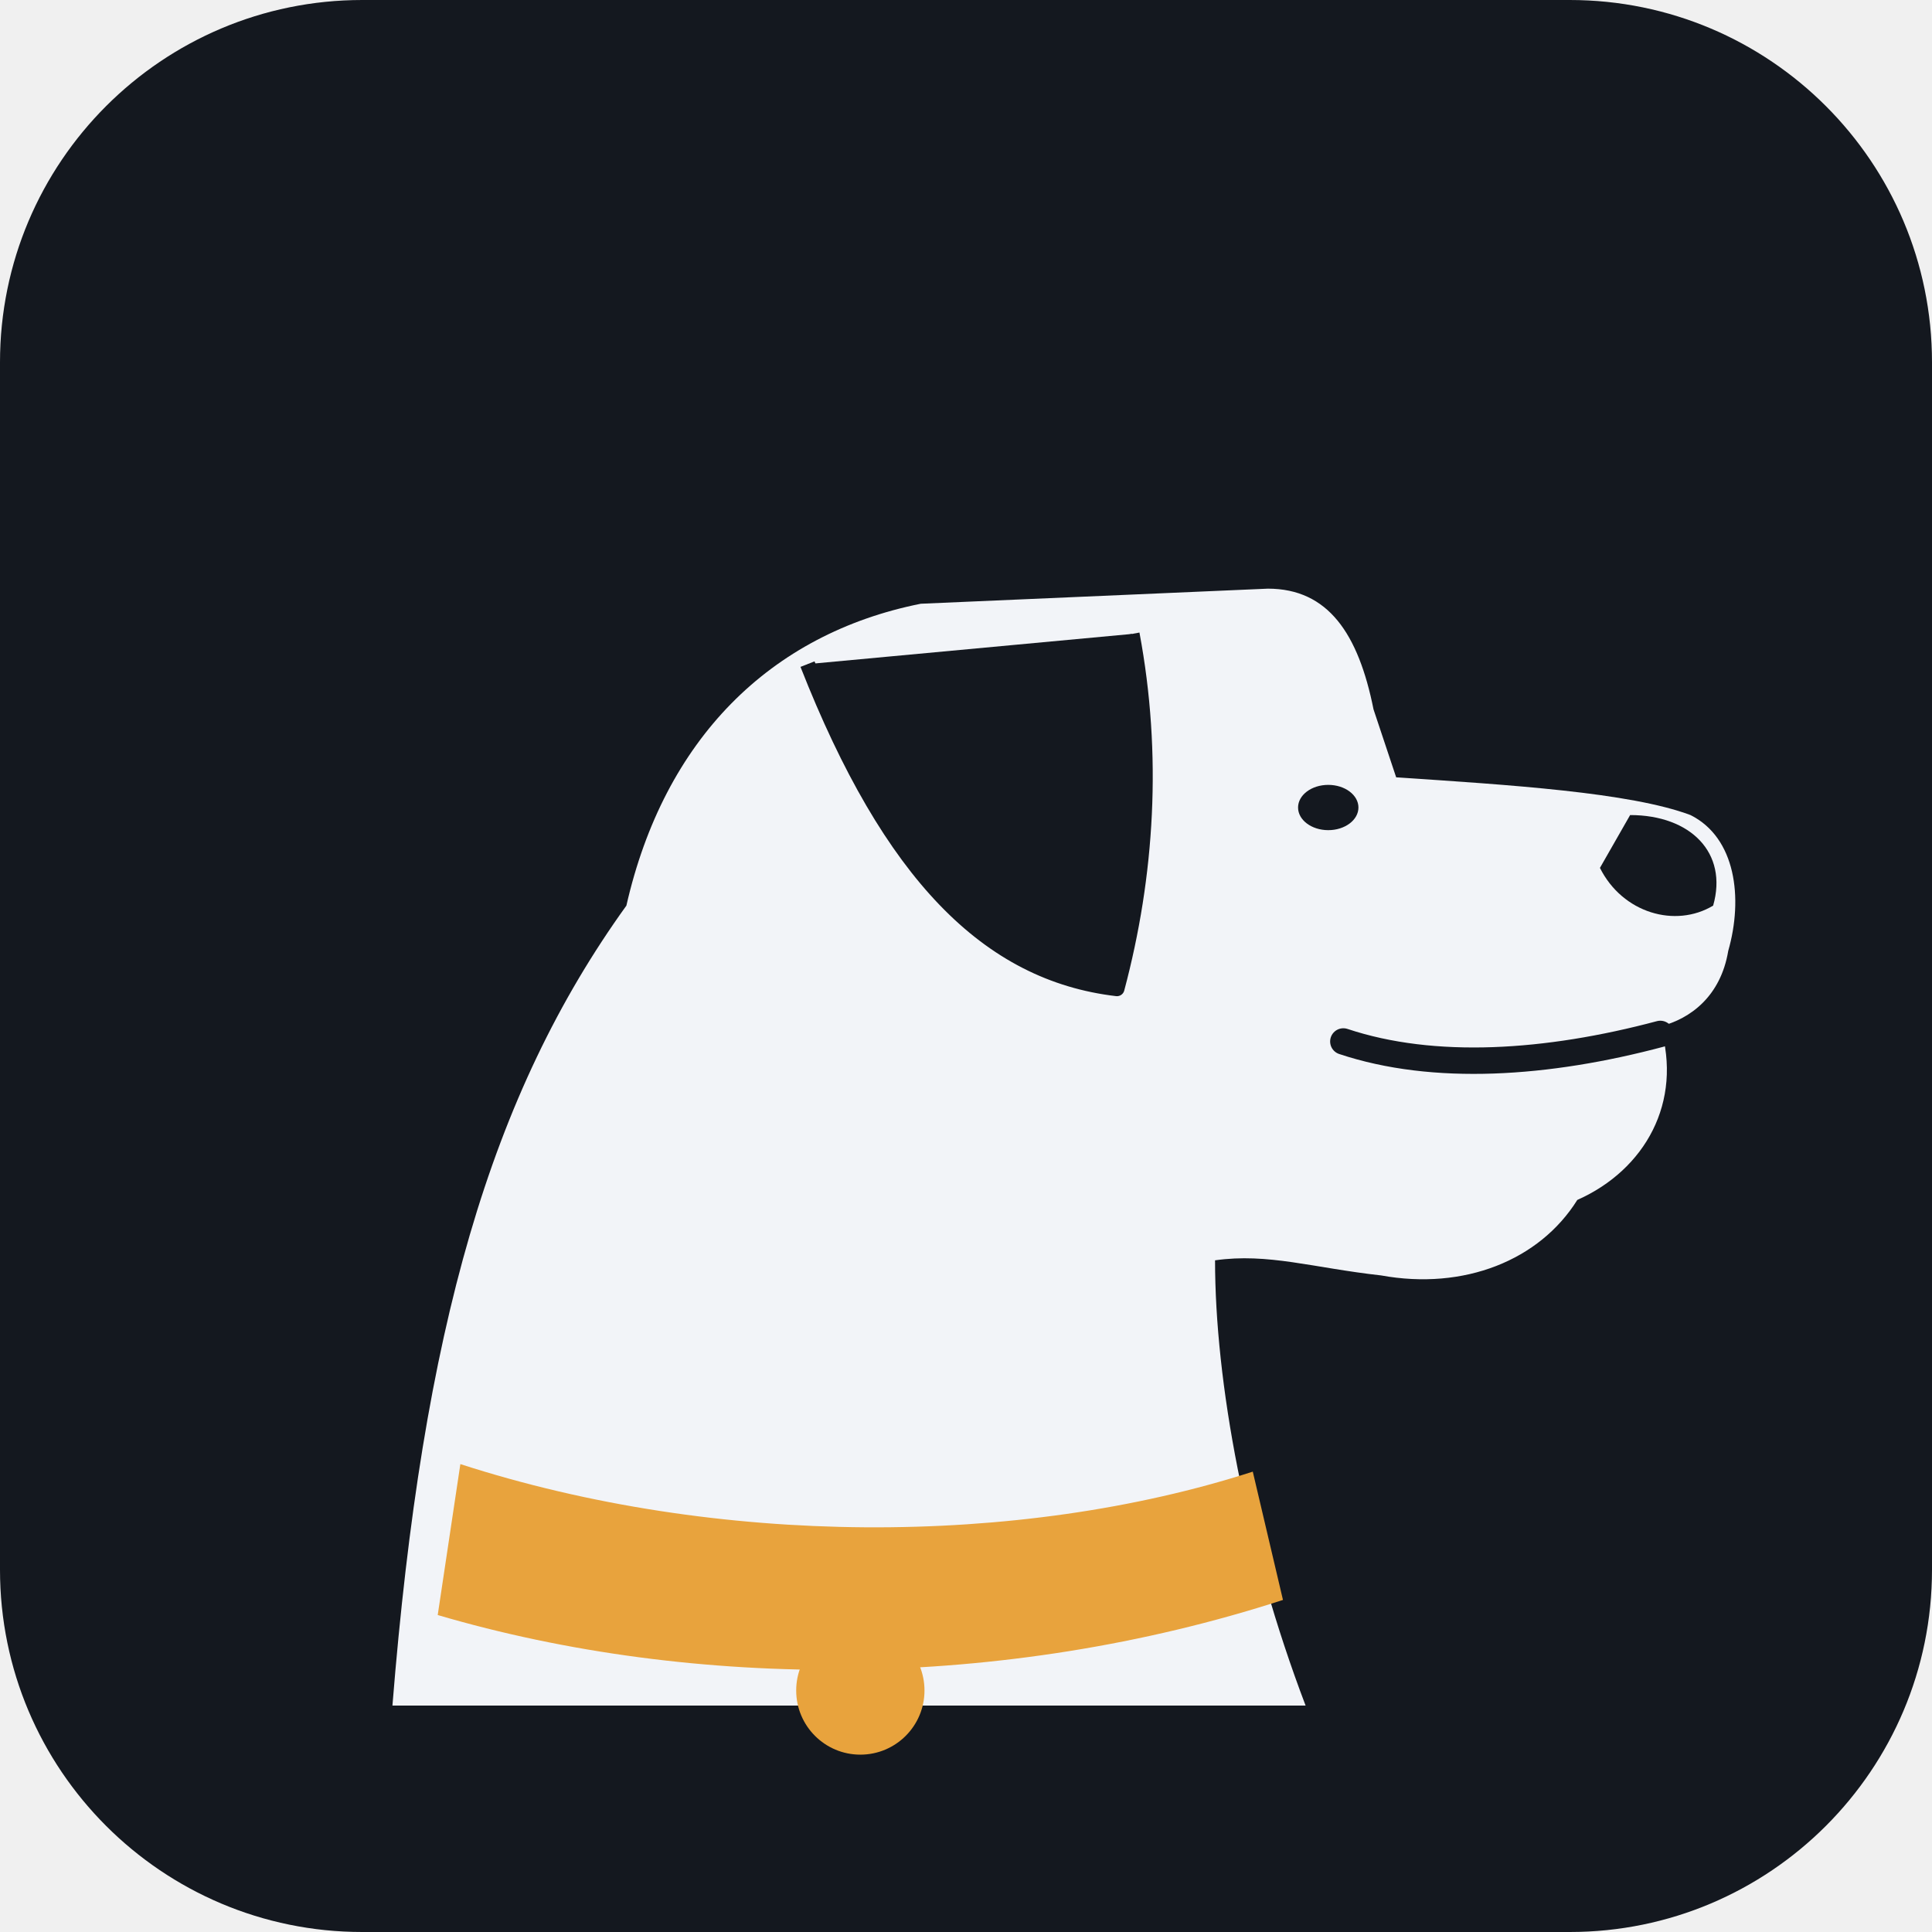
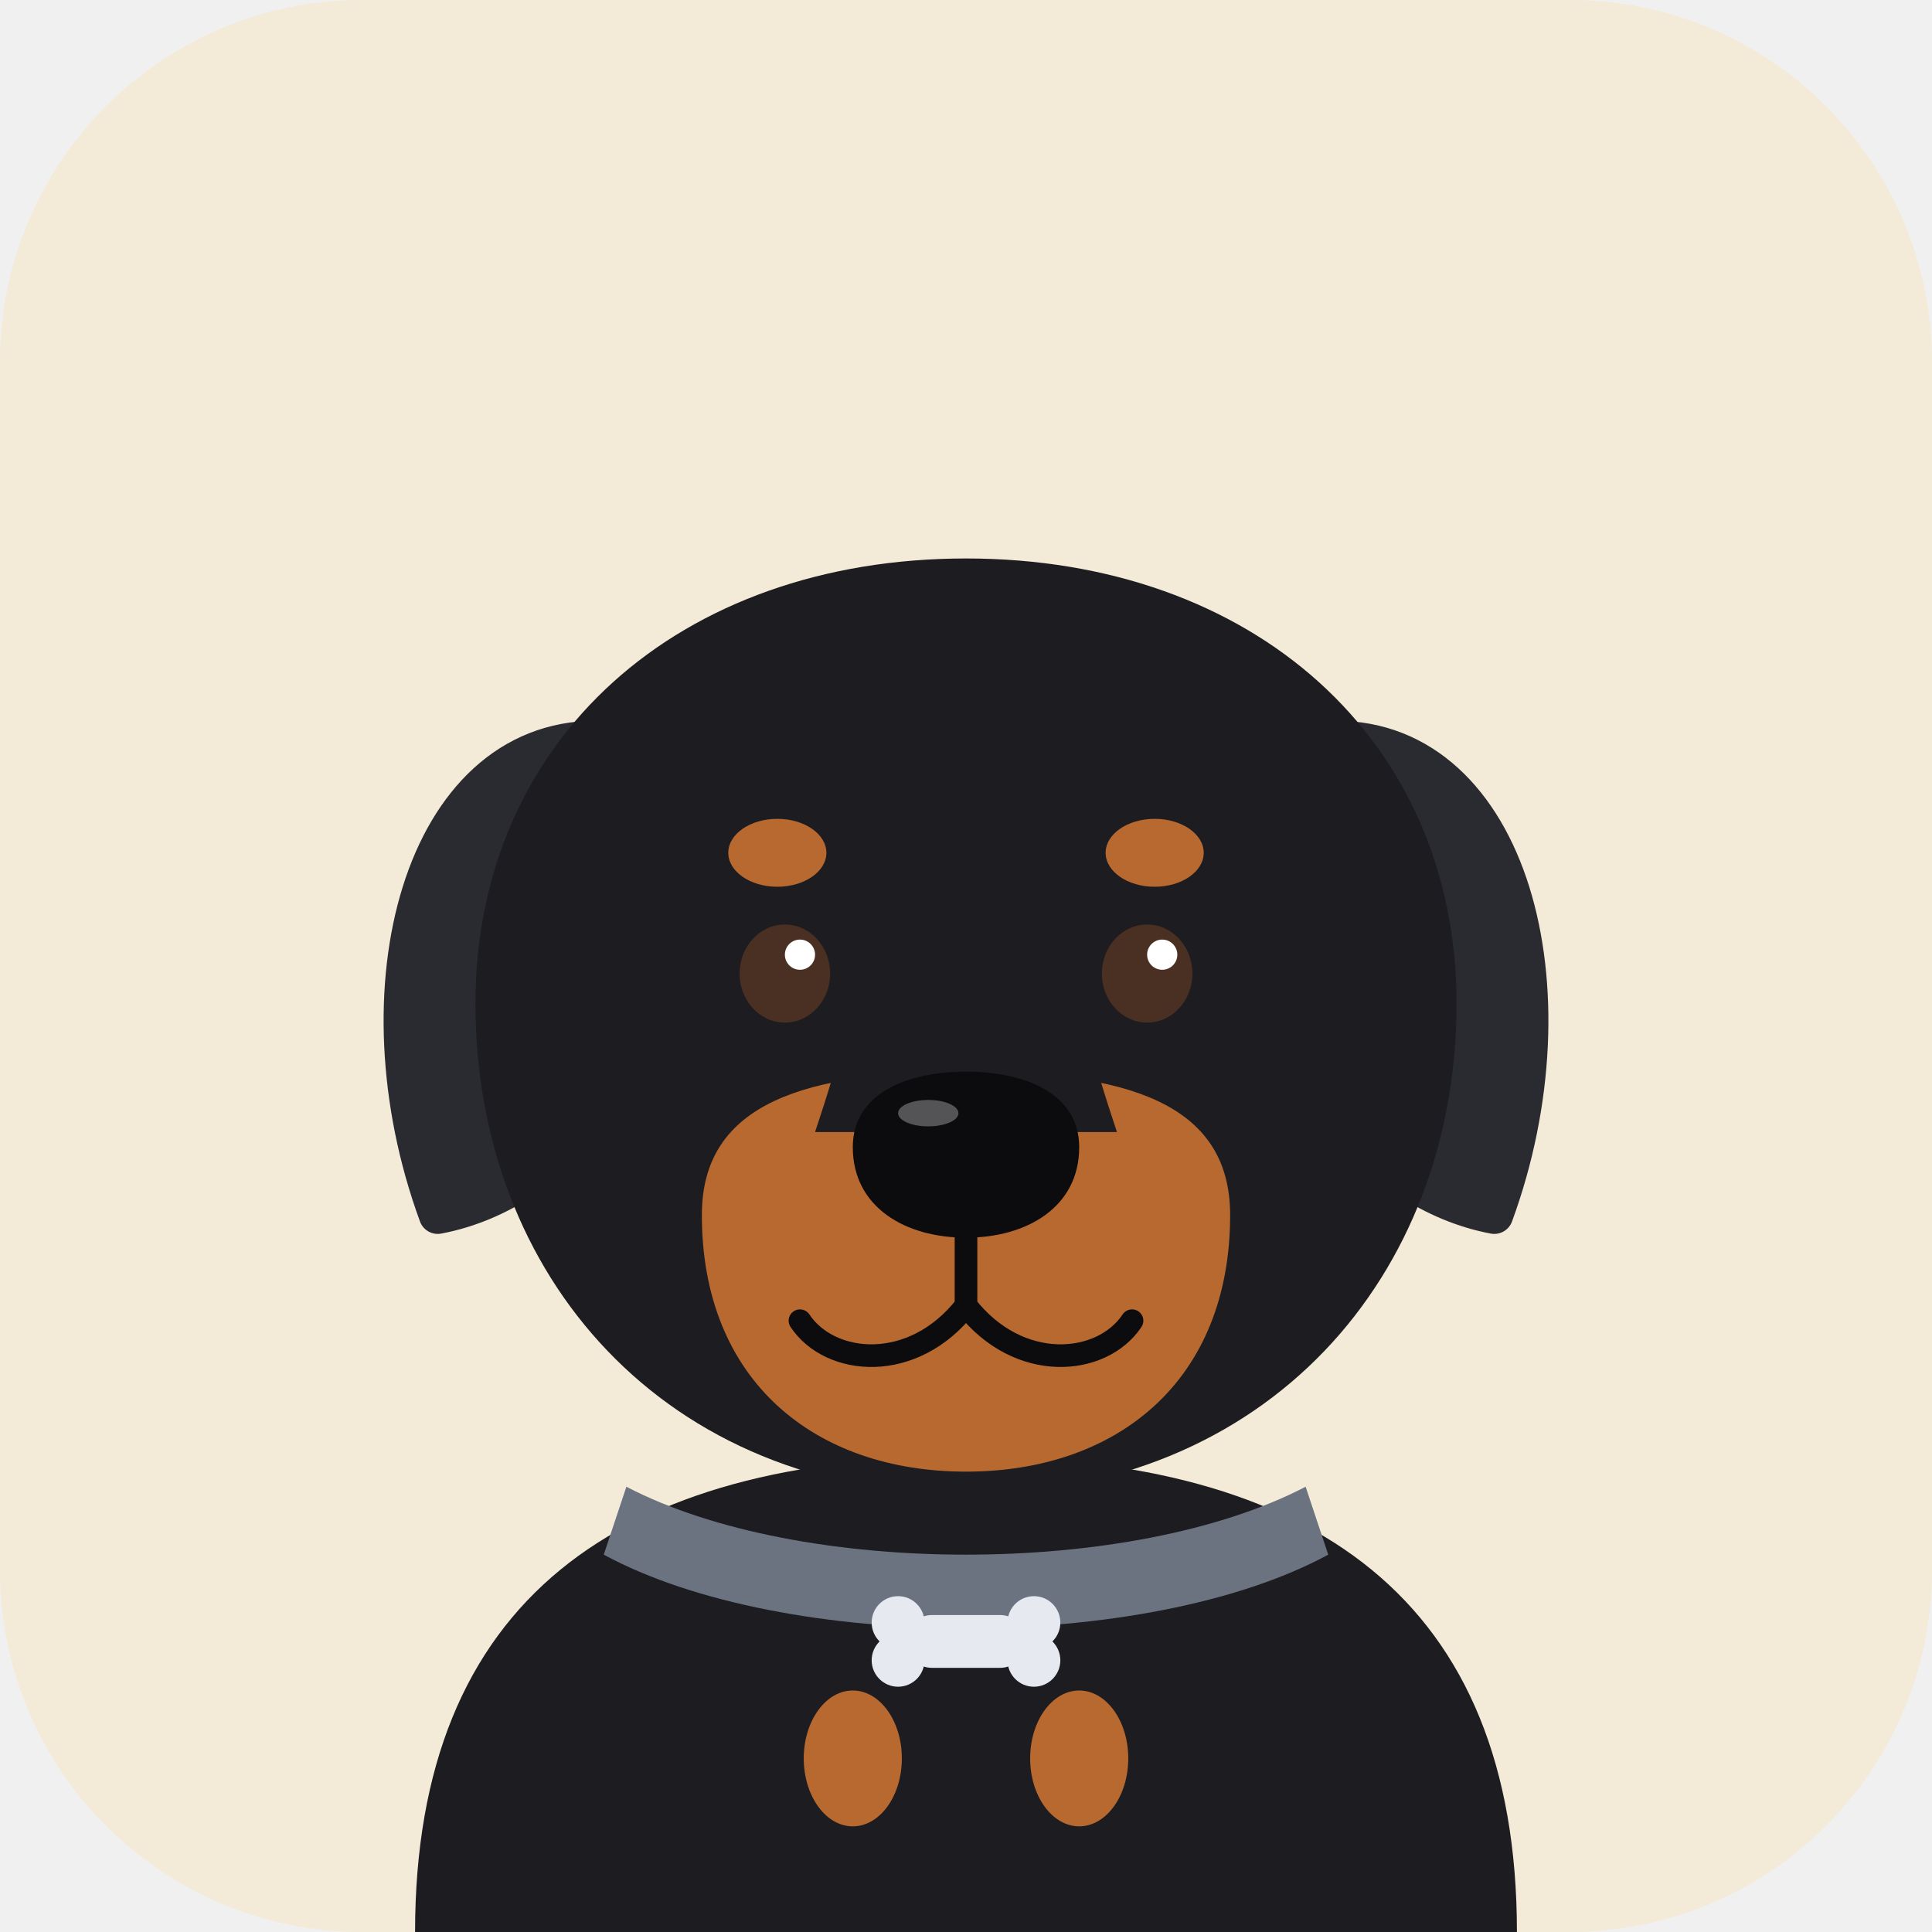
- <svg xmlns="http://www.w3.org/2000/svg" viewBox="0 0 512 512" role="img" aria-label="noah logo: Rottweiler silhouette">
-   <rect width="512" height="512" rx="96" fill="#14181f" />
-   <path fill="#f2f4f8" d="     M 104 452     C 112 352 130 290 166 240     C 176 196 204 168 244 160     L 336 156     C 352 156 360 168 364 188     L 370 206     C 400 208 432 210 448 216     C 460 222 462 238 458 252     C 456 264 448 270 440 272     C 446 292 436 310 418 318     C 408 334 388 342 366 338     C 348 336 336 332 322 334     C 322 366 330 410 346 452 Z" />
-   <path d="M 214 176 C 236 232 262 258 296 262 C 304 232 306 200 300 168" fill="#14181f" stroke="#14181f" stroke-width="4" stroke-linejoin="round" />
-   <path d="M 226 184 C 244 226 266 244 288 248 C 292 224 292 200 288 178 Z" fill="#f2f4f8" opacity="0.0" />
-   <ellipse cx="352" cy="214" rx="8" ry="6" fill="#14181f" />
-   <path fill="#14181f" d="M 432 216 C 448 216 458 226 454 240 C 444 246 430 242 424 230 Z" />
-   <path d="M 440 274 C 410 282 380 284 356 276" stroke="#14181f" stroke-width="7" fill="none" stroke-linecap="round" />
-   <path fill="#e8a33d" d="M 122 388 C 190 410 270 410 332 390 L 340 424 C 266 448 184 448 116 428 Z" />
-   <circle cx="228" cy="448" r="17" fill="#e8a33d" />
+ <svg xmlns="http://www.w3.org/2000/svg" viewBox="0 0 512 512" role="img" aria-label="noah logo: a black and tan Rottweiler">
+   <rect width="512" height="512" rx="96" fill="#f3ead7" />
+   <path fill="#1c1c21" d="M 110 512 C 110 424 164 386 256 386 C 348 386 402 424 402 512 Z" />
+   <ellipse cx="226" cy="466" rx="13" ry="18" fill="#b8692f" />
+   <ellipse cx="286" cy="466" rx="13" ry="18" fill="#b8692f" />
+   <path fill="#2a2a31" stroke="#2a2a31" stroke-width="10" stroke-linejoin="round" d="M 158 196 C 112 196 94 262 116 322 C 148 316 176 282 184 236 Z" />
+   <path fill="#2a2a31" stroke="#2a2a31" stroke-width="10" stroke-linejoin="round" d="M 354 196 C 400 196 418 262 396 322 C 364 316 336 282 328 236 Z" />
+   <path fill="#1c1c21" d="M 256 148 C 332 148 386 196 386 266 C 386 338 336 396 256 396 C 176 396 126 338 126 266 C 126 196 180 148 256 148 Z" />
+   <path fill="#b8692f" d="M 186 322 C 186 292 214 284 256 284 C 298 284 326 292 326 322 C 326 366 296 390 256 390 C 216 390 186 366 186 322 Z" />
+   <path fill="#1c1c21" d="M 232 232 L 280 232 C 284 262 290 282 296 300 L 216 300 C 222 282 228 262 232 232 Z" />
+   <ellipse cx="206" cy="226" rx="13" ry="9" fill="#b8692f" />
+   <ellipse cx="306" cy="226" rx="13" ry="9" fill="#b8692f" />
+   <ellipse cx="208" cy="258" rx="12" ry="13" fill="#4a3022" />
+   <ellipse cx="304" cy="258" rx="12" ry="13" fill="#4a3022" />
+   <circle cx="212" cy="253" r="4" fill="#fff" />
+   <circle cx="308" cy="253" r="4" fill="#fff" />
+   <path fill="#0c0c0f" d="M 226 304 C 226 290 240 284 256 284 C 272 284 286 290 286 304 C 286 320 272 328 256 328 C 240 328 226 320 226 304 Z" />
+   <ellipse cx="246" cy="295" rx="8" ry="3.5" fill="#fff" opacity="0.3" />
+   <path d="M 256 328 L 256 346 M 256 346 C 242 364 220 362 212 350 M 256 346 C 270 364 292 362 300 350" stroke="#0c0c0f" stroke-width="6" fill="none" stroke-linecap="round" stroke-linejoin="round" />
+   <path fill="#6b7280" d="M 166 394 C 212 418 300 418 346 394 L 352 412 C 304 438 208 438 160 412 Z" />
+   <g fill="#e6e9ef">
+     <rect x="240" y="428" width="32" height="14" rx="7" />
+     <circle cx="238" cy="430" r="7" />
+     <circle cx="238" cy="440" r="7" />
+     <circle cx="274" cy="430" r="7" />
+     <circle cx="274" cy="440" r="7" />
+   </g>
</svg>
